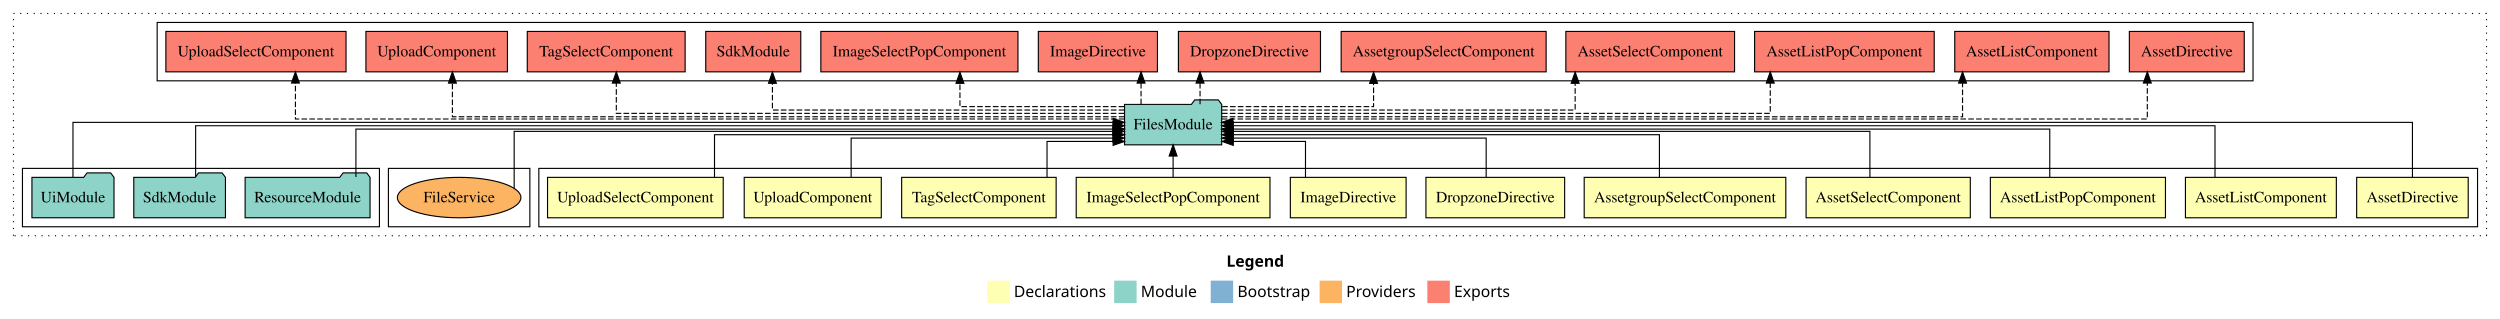
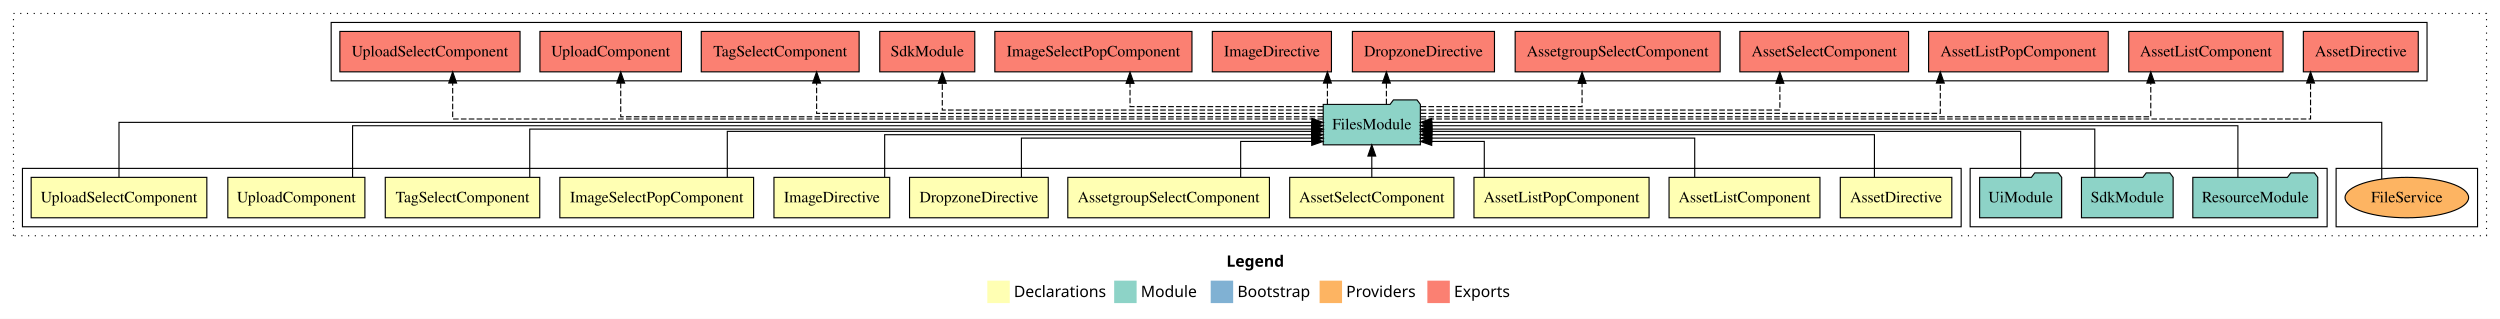
<svg xmlns="http://www.w3.org/2000/svg" width="2227pt" height="284pt" viewBox="0.00 0.00 2227.00 284.00">
  <g id="graph0" class="graph" transform="scale(1 1) rotate(0) translate(4 280)">
    <polygon fill="white" stroke="transparent" points="-4,4 -4,-280 2223,-280 2223,4 -4,4" />
    <text text-anchor="start" x="1088.51" y="-42.4" font-family="sans-serif" font-weight="bold" font-size="14.00">Legend</text>
    <polygon fill="#ffffb3" stroke="transparent" points="875.5,-10 875.5,-30 895.5,-30 895.5,-10 875.5,-10" />
    <text text-anchor="start" x="899.13" y="-15.4" font-family="sans-serif" font-size="14.00">  Declarations</text>
    <polygon fill="#8dd3c7" stroke="transparent" points="988.5,-10 988.5,-30 1008.5,-30 1008.5,-10 988.5,-10" />
    <text text-anchor="start" x="1012.23" y="-15.4" font-family="sans-serif" font-size="14.00">  Module</text>
    <polygon fill="#80b1d3" stroke="transparent" points="1074.5,-10 1074.5,-30 1094.5,-30 1094.5,-10 1074.5,-10" />
    <text text-anchor="start" x="1098.28" y="-15.4" font-family="sans-serif" font-size="14.00">  Bootstrap</text>
    <polygon fill="#fdb462" stroke="transparent" points="1171.5,-10 1171.5,-30 1191.5,-30 1191.5,-10 1171.5,-10" />
    <text text-anchor="start" x="1195.17" y="-15.4" font-family="sans-serif" font-size="14.00">  Providers</text>
    <polygon fill="#fb8072" stroke="transparent" points="1267.5,-10 1267.5,-30 1287.5,-30 1287.5,-10 1267.5,-10" />
    <text text-anchor="start" x="1291.23" y="-15.4" font-family="sans-serif" font-size="14.00">  Exports</text>
    <g id="clust1" class="cluster">
      <polygon fill="none" stroke="black" stroke-dasharray="1,5" points="8,-70 8,-268 2211,-268 2211,-70 8,-70" />
    </g>
+     <g id="clust17" class="cluster">
+       <polygon fill="none" stroke="black" points="2077,-78 2077,-130 2203,-130 2203,-78 2077,-78" />
+     </g>
+     <g id="clust15" class="cluster">
+       <polygon fill="none" stroke="black" points="291,-208 291,-260 2158,-260 2158,-208 291,-208" />
+     </g>
+     <g id="clust14" class="cluster">
+       <polygon fill="none" stroke="black" points="1751,-78 1751,-130 2069,-130 2069,-78 1751,-78" />
+     </g>
    <g id="clust2" class="cluster">
-       <polygon fill="none" stroke="black" points="476,-78 476,-130 2203,-130 2203,-78 476,-78" />
-     </g>
-     <g id="clust17" class="cluster">
-       <polygon fill="none" stroke="black" points="342,-78 342,-130 468,-130 468,-78 342,-78" />
-     </g>
-     <g id="clust14" class="cluster">
-       <polygon fill="none" stroke="black" points="16,-78 16,-130 334,-130 334,-78 16,-78" />
-     </g>
-     <g id="clust15" class="cluster">
-       <polygon fill="none" stroke="black" points="136,-208 136,-260 2003,-260 2003,-208 136,-208" />
+       <polygon fill="none" stroke="black" points="16,-78 16,-130 1743,-130 1743,-78 16,-78" />
    </g>
    <g id="node1" class="node">
-       <polygon fill="#ffffb3" stroke="black" points="2194.68,-122 2095.32,-122 2095.32,-86 2194.68,-86 2194.68,-122" />
-       <text text-anchor="middle" x="2145" y="-99.8" font-family="Times,serif" font-size="14.00">AssetDirective</text>
+       <polygon fill="#ffffb3" stroke="black" points="1734.68,-122 1635.32,-122 1635.32,-86 1734.68,-86 1734.68,-122" />
+       <text text-anchor="middle" x="1685" y="-99.8" font-family="Times,serif" font-size="14.00">AssetDirective</text>
    </g>
    <g id="node12" class="node">
-       <polygon fill="#8dd3c7" stroke="black" points="1084.27,-187 1081.27,-191 1060.27,-191 1057.27,-187 997.73,-187 997.73,-151 1084.27,-151 1084.27,-187" />
-       <text text-anchor="middle" x="1041" y="-164.8" font-family="Times,serif" font-size="14.00">FilesModule</text>
+       <polygon fill="#8dd3c7" stroke="black" points="1261.27,-187 1258.27,-191 1237.27,-191 1234.27,-187 1174.73,-187 1174.73,-151 1261.27,-151 1261.27,-187" />
+       <text text-anchor="middle" x="1218" y="-164.8" font-family="Times,serif" font-size="14.00">FilesModule</text>
    </g>
    <g id="edge1" class="edge">
-       <path fill="none" stroke="black" d="M2145,-122.31C2145,-142.15 2145,-171 2145,-171 2145,-171 1094.28,-171 1094.28,-171" />
-       <polygon fill="black" stroke="black" points="1094.28,-167.5 1084.28,-171 1094.28,-174.5 1094.28,-167.5" />
+       <path fill="none" stroke="black" d="M1665.74,-122.03C1665.74,-138.4 1665.74,-160 1665.74,-160 1665.74,-160 1271.34,-160 1271.34,-160" />
+       <polygon fill="black" stroke="black" points="1271.34,-156.5 1261.34,-160 1271.34,-163.5 1271.34,-156.5" />
    </g>
    <g id="node2" class="node">
-       <polygon fill="#ffffb3" stroke="black" points="2077.21,-122 1942.79,-122 1942.79,-86 2077.21,-86 2077.21,-122" />
-       <text text-anchor="middle" x="2010" y="-99.8" font-family="Times,serif" font-size="14.00">AssetListComponent</text>
+       <polygon fill="#ffffb3" stroke="black" points="1617.21,-122 1482.79,-122 1482.79,-86 1617.21,-86 1617.21,-122" />
+       <text text-anchor="middle" x="1550" y="-99.8" font-family="Times,serif" font-size="14.00">AssetListComponent</text>
    </g>
    <g id="edge2" class="edge">
-       <path fill="none" stroke="black" d="M1969.12,-122.17C1969.12,-141.09 1969.12,-168 1969.12,-168 1969.12,-168 1094.52,-168 1094.52,-168" />
-       <polygon fill="black" stroke="black" points="1094.52,-164.5 1084.52,-168 1094.52,-171.5 1094.52,-164.5" />
+       <path fill="none" stroke="black" d="M1505.65,-122.24C1505.65,-137.57 1505.65,-157 1505.65,-157 1505.65,-157 1271.38,-157 1271.38,-157" />
+       <polygon fill="black" stroke="black" points="1271.38,-153.5 1261.38,-157 1271.38,-160.5 1271.38,-153.5" />
    </g>
    <g id="node3" class="node">
-       <polygon fill="#ffffb3" stroke="black" points="1924.99,-122 1769.01,-122 1769.01,-86 1924.99,-86 1924.99,-122" />
-       <text text-anchor="middle" x="1847" y="-99.8" font-family="Times,serif" font-size="14.00">AssetListPopComponent</text>
+       <polygon fill="#ffffb3" stroke="black" points="1464.99,-122 1309.01,-122 1309.01,-86 1464.99,-86 1464.99,-122" />
+       <text text-anchor="middle" x="1387" y="-99.8" font-family="Times,serif" font-size="14.00">AssetListPopComponent</text>
    </g>
    <g id="edge3" class="edge">
-       <path fill="none" stroke="black" d="M1821.93,-122.3C1821.93,-140.27 1821.93,-165 1821.93,-165 1821.93,-165 1094.38,-165 1094.38,-165" />
-       <polygon fill="black" stroke="black" points="1094.38,-161.5 1084.38,-165 1094.38,-168.5 1094.38,-161.5" />
+       <path fill="none" stroke="black" d="M1318.2,-122.05C1318.2,-136.37 1318.2,-154 1318.2,-154 1318.2,-154 1271.36,-154 1271.36,-154" />
+       <polygon fill="black" stroke="black" points="1271.36,-150.5 1261.36,-154 1271.36,-157.5 1271.36,-150.5" />
    </g>
    <g id="node4" class="node">
-       <polygon fill="#ffffb3" stroke="black" points="1751.14,-122 1604.86,-122 1604.86,-86 1751.14,-86 1751.14,-122" />
-       <text text-anchor="middle" x="1678" y="-99.8" font-family="Times,serif" font-size="14.00">AssetSelectComponent</text>
+       <polygon fill="#ffffb3" stroke="black" points="1291.14,-122 1144.86,-122 1144.86,-86 1291.14,-86 1291.14,-122" />
+       <text text-anchor="middle" x="1218" y="-99.8" font-family="Times,serif" font-size="14.00">AssetSelectComponent</text>
    </g>
    <g id="edge4" class="edge">
-       <path fill="none" stroke="black" d="M1661.71,-122.02C1661.71,-139.37 1661.71,-163 1661.71,-163 1661.71,-163 1094.65,-163 1094.65,-163" />
-       <polygon fill="black" stroke="black" points="1094.65,-159.5 1084.65,-163 1094.65,-166.5 1094.65,-159.5" />
+       <path fill="none" stroke="black" d="M1218,-122.11C1218,-122.11 1218,-140.99 1218,-140.99" />
+       <polygon fill="black" stroke="black" points="1214.5,-140.99 1218,-150.99 1221.5,-140.99 1214.5,-140.99" />
    </g>
    <g id="node5" class="node">
-       <polygon fill="#ffffb3" stroke="black" points="1586.8,-122 1407.2,-122 1407.2,-86 1586.8,-86 1586.8,-122" />
-       <text text-anchor="middle" x="1497" y="-99.8" font-family="Times,serif" font-size="14.00">AssetgroupSelectComponent</text>
+       <polygon fill="#ffffb3" stroke="black" points="1126.8,-122 947.2,-122 947.2,-86 1126.8,-86 1126.8,-122" />
+       <text text-anchor="middle" x="1037" y="-99.8" font-family="Times,serif" font-size="14.00">AssetgroupSelectComponent</text>
    </g>
    <g id="edge5" class="edge">
-       <path fill="none" stroke="black" d="M1474.21,-122.03C1474.21,-138.4 1474.21,-160 1474.21,-160 1474.21,-160 1094.52,-160 1094.52,-160" />
-       <polygon fill="black" stroke="black" points="1094.52,-156.5 1084.52,-160 1094.52,-163.5 1094.52,-156.5" />
+       <path fill="none" stroke="black" d="M1101.18,-122.05C1101.18,-136.37 1101.18,-154 1101.18,-154 1101.18,-154 1164.5,-154 1164.5,-154" />
+       <polygon fill="black" stroke="black" points="1164.5,-157.5 1174.5,-154 1164.5,-150.5 1164.5,-157.5" />
    </g>
    <g id="node6" class="node">
-       <polygon fill="#ffffb3" stroke="black" points="1389.78,-122 1266.22,-122 1266.22,-86 1389.78,-86 1389.78,-122" />
-       <text text-anchor="middle" x="1328" y="-99.8" font-family="Times,serif" font-size="14.00">DropzoneDirective</text>
+       <polygon fill="#ffffb3" stroke="black" points="929.78,-122 806.22,-122 806.22,-86 929.78,-86 929.78,-122" />
+       <text text-anchor="middle" x="868" y="-99.8" font-family="Times,serif" font-size="14.00">DropzoneDirective</text>
    </g>
    <g id="edge6" class="edge">
-       <path fill="none" stroke="black" d="M1319.88,-122.24C1319.88,-137.57 1319.88,-157 1319.88,-157 1319.88,-157 1094.58,-157 1094.58,-157" />
-       <polygon fill="black" stroke="black" points="1094.58,-153.5 1084.58,-157 1094.58,-160.5 1094.58,-153.5" />
+       <path fill="none" stroke="black" d="M905.87,-122.24C905.87,-137.57 905.87,-157 905.87,-157 905.87,-157 1164.6,-157 1164.6,-157" />
+       <polygon fill="black" stroke="black" points="1164.6,-160.5 1174.6,-157 1164.6,-153.5 1164.6,-160.5" />
    </g>
    <g id="node7" class="node">
-       <polygon fill="#ffffb3" stroke="black" points="1248.56,-122 1145.44,-122 1145.44,-86 1248.56,-86 1248.56,-122" />
-       <text text-anchor="middle" x="1197" y="-99.8" font-family="Times,serif" font-size="14.00">ImageDirective</text>
+       <polygon fill="#ffffb3" stroke="black" points="788.56,-122 685.44,-122 685.44,-86 788.56,-86 788.56,-122" />
+       <text text-anchor="middle" x="737" y="-99.8" font-family="Times,serif" font-size="14.00">ImageDirective</text>
    </g>
    <g id="edge7" class="edge">
-       <path fill="none" stroke="black" d="M1158.93,-122.05C1158.93,-136.37 1158.93,-154 1158.93,-154 1158.93,-154 1094.58,-154 1094.58,-154" />
-       <polygon fill="black" stroke="black" points="1094.58,-150.5 1084.58,-154 1094.58,-157.5 1094.58,-150.5" />
+       <path fill="none" stroke="black" d="M784.06,-122.03C784.06,-138.4 784.06,-160 784.06,-160 784.06,-160 1164.41,-160 1164.41,-160" />
+       <polygon fill="black" stroke="black" points="1164.41,-163.5 1174.41,-160 1164.41,-156.5 1164.41,-163.5" />
    </g>
    <g id="node8" class="node">
-       <polygon fill="#ffffb3" stroke="black" points="1127.3,-122 954.7,-122 954.7,-86 1127.3,-86 1127.3,-122" />
-       <text text-anchor="middle" x="1041" y="-99.8" font-family="Times,serif" font-size="14.00">ImageSelectPopComponent</text>
+       <polygon fill="#ffffb3" stroke="black" points="667.3,-122 494.7,-122 494.7,-86 667.3,-86 667.3,-122" />
+       <text text-anchor="middle" x="581" y="-99.8" font-family="Times,serif" font-size="14.00">ImageSelectPopComponent</text>
    </g>
    <g id="edge8" class="edge">
-       <path fill="none" stroke="black" d="M1041,-122.11C1041,-122.11 1041,-140.99 1041,-140.99" />
-       <polygon fill="black" stroke="black" points="1037.5,-140.99 1041,-150.99 1044.5,-140.99 1037.5,-140.99" />
+       <path fill="none" stroke="black" d="M643.87,-122.02C643.87,-139.37 643.87,-163 643.87,-163 643.87,-163 1164.38,-163 1164.38,-163" />
+       <polygon fill="black" stroke="black" points="1164.38,-166.5 1174.38,-163 1164.38,-159.5 1164.38,-166.5" />
    </g>
    <g id="node9" class="node">
-       <polygon fill="#ffffb3" stroke="black" points="936.81,-122 799.19,-122 799.19,-86 936.81,-86 936.81,-122" />
-       <text text-anchor="middle" x="868" y="-99.8" font-family="Times,serif" font-size="14.00">TagSelectComponent</text>
+       <polygon fill="#ffffb3" stroke="black" points="476.81,-122 339.19,-122 339.19,-86 476.81,-86 476.81,-122" />
+       <text text-anchor="middle" x="408" y="-99.8" font-family="Times,serif" font-size="14.00">TagSelectComponent</text>
    </g>
    <g id="edge9" class="edge">
-       <path fill="none" stroke="black" d="M928.69,-122.05C928.69,-136.37 928.69,-154 928.69,-154 928.69,-154 987.58,-154 987.58,-154" />
-       <polygon fill="black" stroke="black" points="987.58,-157.5 997.58,-154 987.58,-150.5 987.58,-157.5" />
+       <path fill="none" stroke="black" d="M467.89,-122.3C467.89,-140.27 467.89,-165 467.89,-165 467.89,-165 1164.7,-165 1164.7,-165" />
+       <polygon fill="black" stroke="black" points="1164.7,-168.5 1174.7,-165 1164.7,-161.5 1164.7,-168.5" />
    </g>
    <g id="node10" class="node">
-       <polygon fill="#ffffb3" stroke="black" points="781.05,-122 658.95,-122 658.95,-86 781.05,-86 781.05,-122" />
-       <text text-anchor="middle" x="720" y="-99.8" font-family="Times,serif" font-size="14.00">UploadComponent</text>
+       <polygon fill="#ffffb3" stroke="black" points="321.05,-122 198.95,-122 198.95,-86 321.05,-86 321.05,-122" />
+       <text text-anchor="middle" x="260" y="-99.8" font-family="Times,serif" font-size="14.00">UploadComponent</text>
    </g>
    <g id="edge10" class="edge">
-       <path fill="none" stroke="black" d="M754.19,-122.24C754.19,-137.57 754.19,-157 754.19,-157 754.19,-157 987.44,-157 987.44,-157" />
-       <polygon fill="black" stroke="black" points="987.44,-160.5 997.44,-157 987.44,-153.5 987.44,-160.5" />
+       <path fill="none" stroke="black" d="M310.07,-122.17C310.07,-141.09 310.07,-168 310.07,-168 310.07,-168 1164.51,-168 1164.51,-168" />
+       <polygon fill="black" stroke="black" points="1164.51,-171.5 1174.51,-168 1164.51,-164.5 1164.51,-171.5" />
    </g>
    <g id="node11" class="node">
-       <polygon fill="#ffffb3" stroke="black" points="640.25,-122 483.75,-122 483.75,-86 640.25,-86 640.25,-122" />
-       <text text-anchor="middle" x="562" y="-99.8" font-family="Times,serif" font-size="14.00">UploadSelectComponent</text>
+       <polygon fill="#ffffb3" stroke="black" points="180.25,-122 23.75,-122 23.75,-86 180.25,-86 180.25,-122" />
+       <text text-anchor="middle" x="102" y="-99.8" font-family="Times,serif" font-size="14.00">UploadSelectComponent</text>
    </g>
    <g id="edge11" class="edge">
-       <path fill="none" stroke="black" d="M632.48,-122.03C632.48,-138.4 632.48,-160 632.48,-160 632.48,-160 987.67,-160 987.67,-160" />
-       <polygon fill="black" stroke="black" points="987.67,-163.5 997.67,-160 987.67,-156.5 987.67,-163.5" />
+       <path fill="none" stroke="black" d="M102,-122.31C102,-142.15 102,-171 102,-171 102,-171 1164.59,-171 1164.59,-171" />
+       <polygon fill="black" stroke="black" points="1164.59,-174.5 1174.59,-171 1164.59,-167.5 1164.59,-174.5" />
    </g>
    <g id="node16" class="node">
-       <polygon fill="#fb8072" stroke="black" points="1995.18,-252 1892.82,-252 1892.82,-216 1995.18,-216 1995.18,-252" />
-       <text text-anchor="middle" x="1944" y="-229.8" font-family="Times,serif" font-size="14.00">AssetDirective </text>
+       <polygon fill="#fb8072" stroke="black" points="2150.18,-252 2047.82,-252 2047.82,-216 2150.18,-216 2150.18,-252" />
+       <text text-anchor="middle" x="2099" y="-229.8" font-family="Times,serif" font-size="14.00">AssetDirective </text>
    </g>
    <g id="edge15" class="edge">
-       <path fill="none" stroke="black" stroke-dasharray="5,2" d="M1084.33,-174C1259.88,-174 1908.83,-174 1908.83,-174 1908.83,-174 1908.83,-206 1908.83,-206" />
-       <polygon fill="black" stroke="black" points="1905.33,-206 1908.83,-216 1912.33,-206 1905.33,-206" />
+       <path fill="none" stroke="black" stroke-dasharray="5,2" d="M1261.49,-174C1433.14,-174 2054.24,-174 2054.24,-174 2054.24,-174 2054.24,-206 2054.24,-206" />
+       <polygon fill="black" stroke="black" points="2050.74,-206 2054.24,-216 2057.74,-206 2050.74,-206" />
    </g>
    <g id="node17" class="node">
-       <polygon fill="#fb8072" stroke="black" points="1874.71,-252 1737.29,-252 1737.29,-216 1874.71,-216 1874.71,-252" />
-       <text text-anchor="middle" x="1806" y="-229.8" font-family="Times,serif" font-size="14.00">AssetListComponent </text>
+       <polygon fill="#fb8072" stroke="black" points="2029.71,-252 1892.29,-252 1892.29,-216 2029.71,-216 2029.71,-252" />
+       <text text-anchor="middle" x="1961" y="-229.8" font-family="Times,serif" font-size="14.00">AssetListComponent </text>
    </g>
    <g id="edge16" class="edge">
-       <path fill="none" stroke="black" stroke-dasharray="5,2" d="M1084.46,-176C1237.78,-176 1744.23,-176 1744.23,-176 1744.23,-176 1744.23,-205.97 1744.23,-205.97" />
-       <polygon fill="black" stroke="black" points="1740.73,-205.97 1744.23,-215.97 1747.73,-205.97 1740.73,-205.97" />
+       <path fill="none" stroke="black" stroke-dasharray="5,2" d="M1261.41,-176C1413.32,-176 1911.91,-176 1911.91,-176 1911.91,-176 1911.91,-205.97 1911.91,-205.97" />
+       <polygon fill="black" stroke="black" points="1908.41,-205.97 1911.91,-215.97 1915.41,-205.97 1908.41,-205.97" />
    </g>
    <g id="node18" class="node">
-       <polygon fill="#fb8072" stroke="black" points="1719,-252 1559,-252 1559,-216 1719,-216 1719,-252" />
-       <text text-anchor="middle" x="1639" y="-229.8" font-family="Times,serif" font-size="14.00">AssetListPopComponent </text>
+       <polygon fill="#fb8072" stroke="black" points="1874,-252 1714,-252 1714,-216 1874,-216 1874,-252" />
+       <text text-anchor="middle" x="1794" y="-229.8" font-family="Times,serif" font-size="14.00">AssetListPopComponent </text>
    </g>
    <g id="edge17" class="edge">
-       <path fill="none" stroke="black" stroke-dasharray="5,2" d="M1084.53,-179C1211.58,-179 1572.95,-179 1572.95,-179 1572.95,-179 1572.95,-205.99 1572.95,-205.99" />
-       <polygon fill="black" stroke="black" points="1569.45,-205.99 1572.95,-215.99 1576.45,-205.99 1569.45,-205.99" />
+       <path fill="none" stroke="black" stroke-dasharray="5,2" d="M1261.62,-179C1384.46,-179 1724.42,-179 1724.42,-179 1724.42,-179 1724.42,-205.99 1724.42,-205.99" />
+       <polygon fill="black" stroke="black" points="1720.92,-205.99 1724.42,-215.99 1727.92,-205.99 1720.92,-205.99" />
    </g>
    <g id="node19" class="node">
-       <polygon fill="#fb8072" stroke="black" points="1541.14,-252 1390.86,-252 1390.86,-216 1541.14,-216 1541.14,-252" />
-       <text text-anchor="middle" x="1466" y="-229.8" font-family="Times,serif" font-size="14.00">AssetSelectComponent </text>
+       <polygon fill="#fb8072" stroke="black" points="1696.14,-252 1545.86,-252 1545.86,-216 1696.14,-216 1696.14,-252" />
+       <text text-anchor="middle" x="1621" y="-229.8" font-family="Times,serif" font-size="14.00">AssetSelectComponent </text>
    </g>
    <g id="edge18" class="edge">
-       <path fill="none" stroke="black" stroke-dasharray="5,2" d="M1084.56,-182C1180,-182 1399.14,-182 1399.14,-182 1399.14,-182 1399.14,-205.81 1399.14,-205.81" />
-       <polygon fill="black" stroke="black" points="1395.64,-205.81 1399.14,-215.81 1402.64,-205.81 1395.64,-205.81" />
+       <path fill="none" stroke="black" stroke-dasharray="5,2" d="M1261.49,-182C1357.98,-182 1581.52,-182 1581.52,-182 1581.52,-182 1581.52,-205.81 1581.52,-205.81" />
+       <polygon fill="black" stroke="black" points="1578.02,-205.81 1581.52,-215.81 1585.02,-205.81 1578.02,-205.81" />
    </g>
    <g id="node20" class="node">
-       <polygon fill="#fb8072" stroke="black" points="1373.3,-252 1190.7,-252 1190.7,-216 1373.3,-216 1373.3,-252" />
-       <text text-anchor="middle" x="1282" y="-229.8" font-family="Times,serif" font-size="14.00">AssetgroupSelectComponent </text>
+       <polygon fill="#fb8072" stroke="black" points="1528.3,-252 1345.7,-252 1345.7,-216 1528.3,-216 1528.3,-252" />
+       <text text-anchor="middle" x="1437" y="-229.8" font-family="Times,serif" font-size="14.00">AssetgroupSelectComponent </text>
    </g>
    <g id="edge19" class="edge">
-       <path fill="none" stroke="black" stroke-dasharray="5,2" d="M1084.68,-185C1137.55,-185 1219.57,-185 1219.57,-185 1219.57,-185 1219.57,-205.75 1219.57,-205.75" />
-       <polygon fill="black" stroke="black" points="1216.07,-205.75 1219.57,-215.75 1223.07,-205.75 1216.07,-205.75" />
+       <path fill="none" stroke="black" stroke-dasharray="5,2" d="M1261.44,-185C1316.77,-185 1405.3,-185 1405.3,-185 1405.3,-185 1405.3,-205.75 1405.3,-205.75" />
+       <polygon fill="black" stroke="black" points="1401.8,-205.75 1405.3,-215.75 1408.8,-205.75 1401.8,-205.75" />
    </g>
    <g id="node21" class="node">
-       <polygon fill="#fb8072" stroke="black" points="1172.28,-252 1045.72,-252 1045.72,-216 1172.28,-216 1172.28,-252" />
-       <text text-anchor="middle" x="1109" y="-229.8" font-family="Times,serif" font-size="14.00">DropzoneDirective </text>
+       <polygon fill="#fb8072" stroke="black" points="1327.28,-252 1200.72,-252 1200.72,-216 1327.28,-216 1327.28,-252" />
+       <text text-anchor="middle" x="1264" y="-229.8" font-family="Times,serif" font-size="14.00">DropzoneDirective </text>
    </g>
    <g id="edge20" class="edge">
-       <path fill="none" stroke="black" stroke-dasharray="5,2" d="M1065,-187.11C1065,-187.11 1065,-205.99 1065,-205.99" />
-       <polygon fill="black" stroke="black" points="1061.5,-205.99 1065,-215.99 1068.5,-205.99 1061.5,-205.99" />
+       <path fill="none" stroke="black" stroke-dasharray="5,2" d="M1231,-187.11C1231,-187.11 1231,-205.99 1231,-205.99" />
+       <polygon fill="black" stroke="black" points="1227.5,-205.99 1231,-215.99 1234.5,-205.99 1227.5,-205.99" />
    </g>
    <g id="node22" class="node">
-       <polygon fill="#fb8072" stroke="black" points="1027.06,-252 920.94,-252 920.94,-216 1027.06,-216 1027.06,-252" />
-       <text text-anchor="middle" x="974" y="-229.8" font-family="Times,serif" font-size="14.00">ImageDirective </text>
+       <polygon fill="#fb8072" stroke="black" points="1182.06,-252 1075.94,-252 1075.94,-216 1182.06,-216 1182.06,-252" />
+       <text text-anchor="middle" x="1129" y="-229.8" font-family="Times,serif" font-size="14.00">ImageDirective </text>
    </g>
    <g id="edge21" class="edge">
-       <path fill="none" stroke="black" stroke-dasharray="5,2" d="M1012.45,-187.11C1012.45,-187.11 1012.45,-205.99 1012.45,-205.99" />
-       <polygon fill="black" stroke="black" points="1008.95,-205.99 1012.45,-215.99 1015.95,-205.99 1008.95,-205.99" />
+       <path fill="none" stroke="black" stroke-dasharray="5,2" d="M1178.45,-187.11C1178.45,-187.11 1178.45,-205.99 1178.45,-205.99" />
+       <polygon fill="black" stroke="black" points="1174.95,-205.99 1178.45,-215.99 1181.95,-205.99 1174.95,-205.99" />
    </g>
    <g id="node23" class="node">
-       <polygon fill="#fb8072" stroke="black" points="902.8,-252 727.2,-252 727.2,-216 902.8,-216 902.8,-252" />
-       <text text-anchor="middle" x="815" y="-229.8" font-family="Times,serif" font-size="14.00">ImageSelectPopComponent </text>
+       <polygon fill="#fb8072" stroke="black" points="1057.8,-252 882.2,-252 882.2,-216 1057.8,-216 1057.8,-252" />
+       <text text-anchor="middle" x="970" y="-229.8" font-family="Times,serif" font-size="14.00">ImageSelectPopComponent </text>
    </g>
    <g id="edge22" class="edge">
-       <path fill="none" stroke="black" stroke-dasharray="5,2" d="M997.44,-185C941.38,-185 851.12,-185 851.12,-185 851.12,-185 851.12,-205.75 851.12,-205.75" />
-       <polygon fill="black" stroke="black" points="847.62,-205.75 851.12,-215.75 854.62,-205.75 847.62,-205.75" />
+       <path fill="none" stroke="black" stroke-dasharray="5,2" d="M1174.67,-185C1111.78,-185 1002.63,-185 1002.63,-185 1002.63,-185 1002.63,-205.75 1002.63,-205.75" />
+       <polygon fill="black" stroke="black" points="999.13,-205.75 1002.63,-215.75 1006.13,-205.75 999.13,-205.75" />
    </g>
    <g id="node24" class="node">
-       <polygon fill="#fb8072" stroke="black" points="709.33,-252 624.67,-252 624.67,-216 709.33,-216 709.33,-252" />
-       <text text-anchor="middle" x="667" y="-229.8" font-family="Times,serif" font-size="14.00">SdkModule </text>
+       <polygon fill="#fb8072" stroke="black" points="864.33,-252 779.67,-252 779.67,-216 864.33,-216 864.33,-252" />
+       <text text-anchor="middle" x="822" y="-229.8" font-family="Times,serif" font-size="14.00">SdkModule </text>
    </g>
    <g id="edge23" class="edge">
-       <path fill="none" stroke="black" stroke-dasharray="5,2" d="M997.59,-182C902.47,-182 684.07,-182 684.07,-182 684.07,-182 684.07,-205.81 684.07,-205.81" />
-       <polygon fill="black" stroke="black" points="680.57,-205.81 684.07,-215.81 687.57,-205.81 680.57,-205.81" />
+       <path fill="none" stroke="black" stroke-dasharray="5,2" d="M1174.48,-182C1074.2,-182 835.39,-182 835.39,-182 835.39,-182 835.39,-205.81 835.39,-205.81" />
+       <polygon fill="black" stroke="black" points="831.89,-205.81 835.39,-215.81 838.89,-205.81 831.89,-205.81" />
    </g>
    <g id="node25" class="node">
-       <polygon fill="#fb8072" stroke="black" points="606.31,-252 465.69,-252 465.69,-216 606.31,-216 606.31,-252" />
-       <text text-anchor="middle" x="536" y="-229.8" font-family="Times,serif" font-size="14.00">TagSelectComponent </text>
+       <polygon fill="#fb8072" stroke="black" points="761.31,-252 620.69,-252 620.69,-216 761.31,-216 761.31,-252" />
+       <text text-anchor="middle" x="691" y="-229.8" font-family="Times,serif" font-size="14.00">TagSelectComponent </text>
    </g>
    <g id="edge24" class="edge">
-       <path fill="none" stroke="black" stroke-dasharray="5,2" d="M997.42,-179C876.39,-179 545.01,-179 545.01,-179 545.01,-179 545.01,-205.99 545.01,-205.99" />
-       <polygon fill="black" stroke="black" points="541.51,-205.99 545.01,-215.99 548.51,-205.99 541.51,-205.99" />
+       <path fill="none" stroke="black" stroke-dasharray="5,2" d="M1174.54,-179C1053.86,-179 723.44,-179 723.44,-179 723.44,-179 723.44,-205.99 723.44,-205.99" />
+       <polygon fill="black" stroke="black" points="719.94,-205.99 723.44,-215.99 726.94,-205.99 719.94,-205.99" />
    </g>
    <g id="node26" class="node">
-       <polygon fill="#fb8072" stroke="black" points="448.04,-252 321.96,-252 321.96,-216 448.04,-216 448.04,-252" />
-       <text text-anchor="middle" x="385" y="-229.8" font-family="Times,serif" font-size="14.00">UploadComponent </text>
+       <polygon fill="#fb8072" stroke="black" points="603.04,-252 476.96,-252 476.96,-216 603.04,-216 603.04,-252" />
+       <text text-anchor="middle" x="540" y="-229.8" font-family="Times,serif" font-size="14.00">UploadComponent </text>
    </g>
    <g id="edge25" class="edge">
-       <path fill="none" stroke="black" stroke-dasharray="5,2" d="M997.63,-176C853.41,-176 399,-176 399,-176 399,-176 399,-205.97 399,-205.97" />
-       <polygon fill="black" stroke="black" points="395.5,-205.97 399,-215.97 402.5,-205.97 395.5,-205.97" />
+       <path fill="none" stroke="black" stroke-dasharray="5,2" d="M1174.62,-176C1026.36,-176 548.94,-176 548.94,-176 548.94,-176 548.94,-205.97 548.94,-205.97" />
+       <polygon fill="black" stroke="black" points="545.44,-205.97 548.94,-215.97 552.44,-205.97 545.44,-205.97" />
    </g>
    <g id="node27" class="node">
-       <polygon fill="#fb8072" stroke="black" points="304.25,-252 143.75,-252 143.75,-216 304.25,-216 304.25,-252" />
-       <text text-anchor="middle" x="224" y="-229.8" font-family="Times,serif" font-size="14.00">UploadSelectComponent </text>
+       <polygon fill="#fb8072" stroke="black" points="459.25,-252 298.75,-252 298.75,-216 459.25,-216 459.25,-252" />
+       <text text-anchor="middle" x="379" y="-229.8" font-family="Times,serif" font-size="14.00">UploadSelectComponent </text>
    </g>
    <g id="edge26" class="edge">
-       <path fill="none" stroke="black" stroke-dasharray="5,2" d="M997.57,-174C833.29,-174 259.15,-174 259.15,-174 259.15,-174 259.15,-206 259.15,-206" />
-       <polygon fill="black" stroke="black" points="255.65,-206 259.15,-216 262.65,-206 255.65,-206" />
+       <path fill="none" stroke="black" stroke-dasharray="5,2" d="M1174.56,-174C1005.29,-174 399.24,-174 399.24,-174 399.24,-174 399.24,-206 399.24,-206" />
+       <polygon fill="black" stroke="black" points="395.74,-206 399.24,-216 402.74,-206 395.74,-206" />
    </g>
    <g id="node13" class="node">
-       <polygon fill="#8dd3c7" stroke="black" points="325.64,-122 322.64,-126 301.64,-126 298.64,-122 214.36,-122 214.36,-86 325.64,-86 325.64,-122" />
-       <text text-anchor="middle" x="270" y="-99.8" font-family="Times,serif" font-size="14.00">ResourceModule</text>
+       <polygon fill="#8dd3c7" stroke="black" points="2060.64,-122 2057.64,-126 2036.64,-126 2033.64,-122 1949.36,-122 1949.36,-86 2060.64,-86 2060.64,-122" />
+       <text text-anchor="middle" x="2005" y="-99.8" font-family="Times,serif" font-size="14.00">ResourceModule</text>
    </g>
    <g id="edge12" class="edge">
-       <path fill="none" stroke="black" d="M313.05,-122.3C313.05,-140.27 313.05,-165 313.05,-165 313.05,-165 987.64,-165 987.64,-165" />
-       <polygon fill="black" stroke="black" points="987.64,-168.5 997.64,-165 987.64,-161.5 987.64,-168.5" />
+       <path fill="none" stroke="black" d="M1989.52,-122.17C1989.52,-141.09 1989.52,-168 1989.52,-168 1989.52,-168 1271.41,-168 1271.41,-168" />
+       <polygon fill="black" stroke="black" points="1271.41,-164.5 1261.41,-168 1271.41,-171.5 1271.41,-164.5" />
    </g>
    <g id="node14" class="node">
-       <polygon fill="#8dd3c7" stroke="black" points="196.83,-122 193.83,-126 172.83,-126 169.83,-122 115.17,-122 115.17,-86 196.83,-86 196.83,-122" />
-       <text text-anchor="middle" x="156" y="-99.8" font-family="Times,serif" font-size="14.00">SdkModule</text>
+       <polygon fill="#8dd3c7" stroke="black" points="1931.83,-122 1928.83,-126 1907.83,-126 1904.83,-122 1850.17,-122 1850.17,-86 1931.83,-86 1931.83,-122" />
+       <text text-anchor="middle" x="1891" y="-99.8" font-family="Times,serif" font-size="14.00">SdkModule</text>
    </g>
    <g id="edge13" class="edge">
-       <path fill="none" stroke="black" d="M170.27,-122.17C170.27,-141.09 170.27,-168 170.27,-168 170.27,-168 987.52,-168 987.52,-168" />
-       <polygon fill="black" stroke="black" points="987.52,-171.5 997.52,-168 987.52,-164.5 987.52,-171.5" />
+       <path fill="none" stroke="black" d="M1862.04,-122.3C1862.04,-140.27 1862.04,-165 1862.04,-165 1862.04,-165 1271.51,-165 1271.51,-165" />
+       <polygon fill="black" stroke="black" points="1271.51,-161.5 1261.51,-165 1271.51,-168.5 1271.51,-161.5" />
    </g>
    <g id="node15" class="node">
-       <polygon fill="#8dd3c7" stroke="black" points="97.55,-122 94.55,-126 73.55,-126 70.55,-122 24.45,-122 24.45,-86 97.55,-86 97.55,-122" />
-       <text text-anchor="middle" x="61" y="-99.8" font-family="Times,serif" font-size="14.00">UiModule</text>
+       <polygon fill="#8dd3c7" stroke="black" points="1832.55,-122 1829.55,-126 1808.55,-126 1805.55,-122 1759.45,-122 1759.45,-86 1832.55,-86 1832.55,-122" />
+       <text text-anchor="middle" x="1796" y="-99.8" font-family="Times,serif" font-size="14.00">UiModule</text>
    </g>
    <g id="edge14" class="edge">
-       <path fill="none" stroke="black" d="M61,-122.31C61,-142.15 61,-171 61,-171 61,-171 987.63,-171 987.63,-171" />
-       <polygon fill="black" stroke="black" points="987.63,-174.5 997.63,-171 987.63,-167.5 987.63,-174.5" />
+       <path fill="none" stroke="black" d="M1796,-122.02C1796,-139.37 1796,-163 1796,-163 1796,-163 1271.44,-163 1271.44,-163" />
+       <polygon fill="black" stroke="black" points="1271.44,-159.5 1261.44,-163 1271.44,-166.5 1271.44,-159.5" />
    </g>
    <g id="node28" class="node">
-       <ellipse fill="#fdb462" stroke="black" cx="405" cy="-104" rx="55.03" ry="18" />
-       <text text-anchor="middle" x="405" y="-99.8" font-family="Times,serif" font-size="14.00">FileService</text>
+       <ellipse fill="#fdb462" stroke="black" cx="2140" cy="-104" rx="55.03" ry="18" />
+       <text text-anchor="middle" x="2140" y="-99.8" font-family="Times,serif" font-size="14.00">FileService</text>
    </g>
    <g id="edge27" class="edge">
-       <path fill="none" stroke="black" d="M454.02,-112.2C454.02,-128.42 454.02,-163 454.02,-163 454.02,-163 987.36,-163 987.36,-163" />
-       <polygon fill="black" stroke="black" points="987.36,-166.5 997.36,-163 987.36,-159.5 987.36,-166.5" />
+       <path fill="none" stroke="black" d="M2117.66,-120.56C2117.66,-140.4 2117.66,-171 2117.66,-171 2117.66,-171 1271.39,-171 1271.39,-171" />
+       <polygon fill="black" stroke="black" points="1271.39,-167.5 1261.39,-171 1271.39,-174.5 1271.39,-167.5" />
    </g>
  </g>
</svg>
